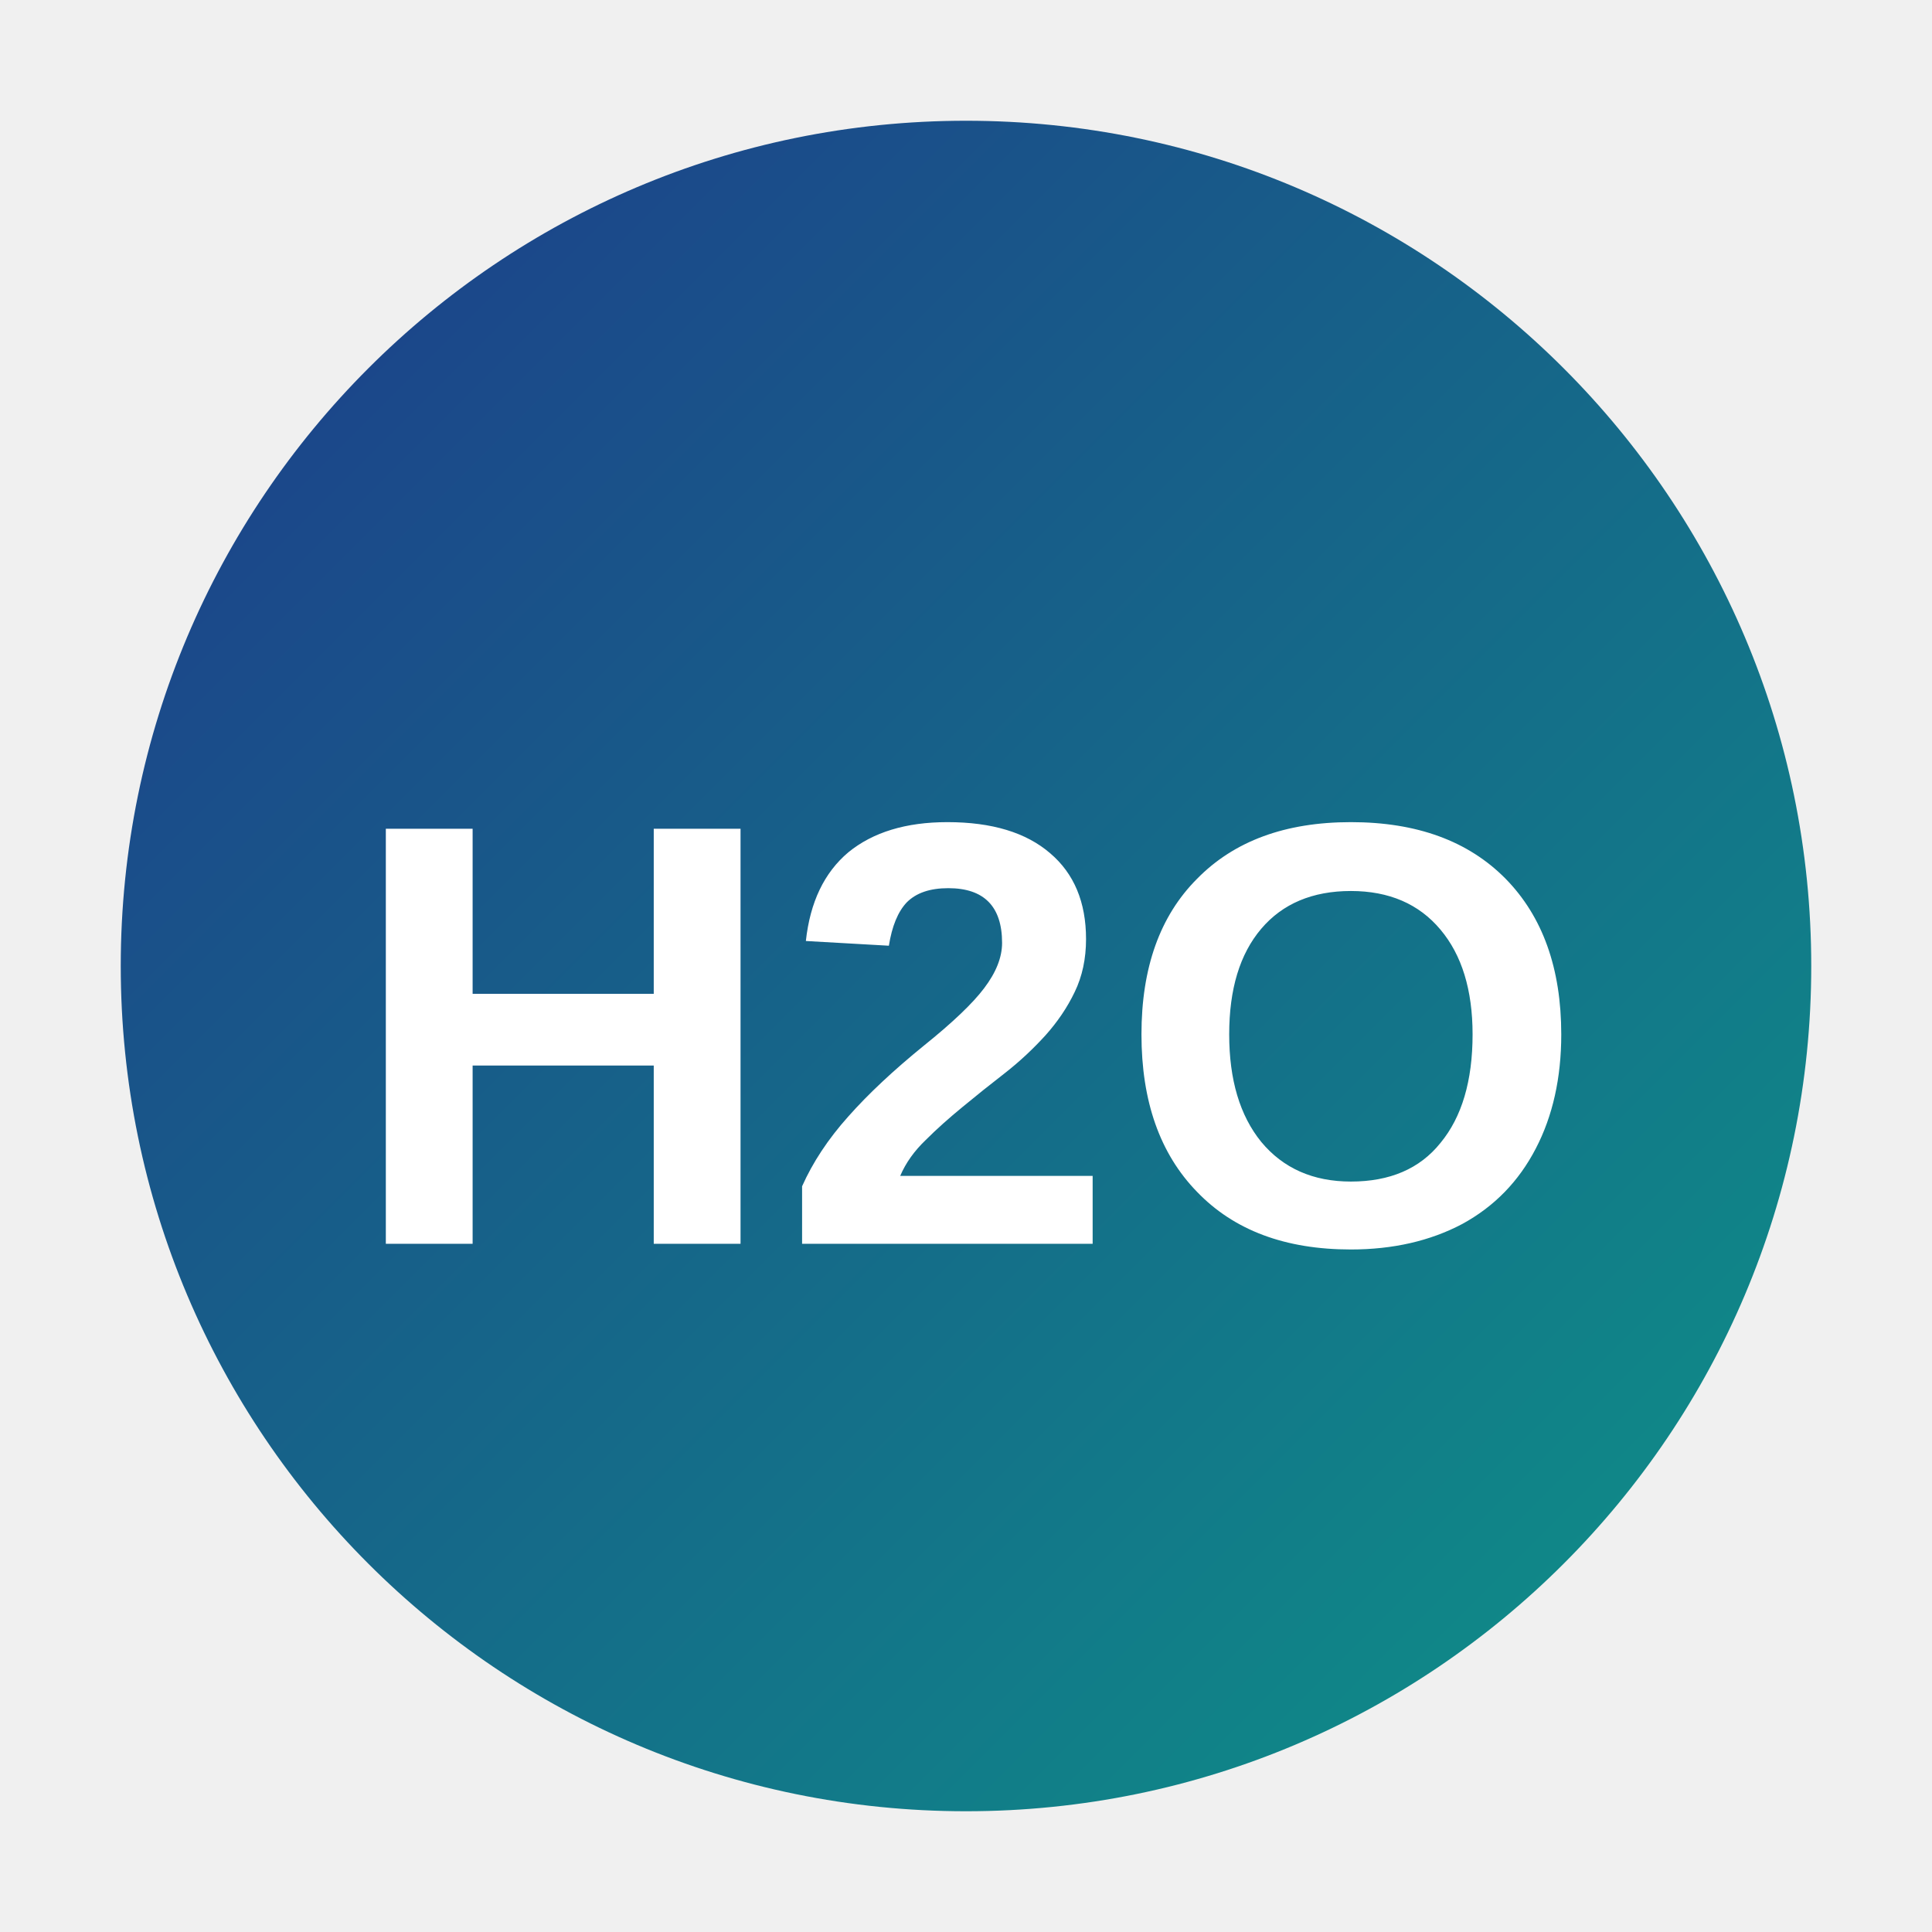
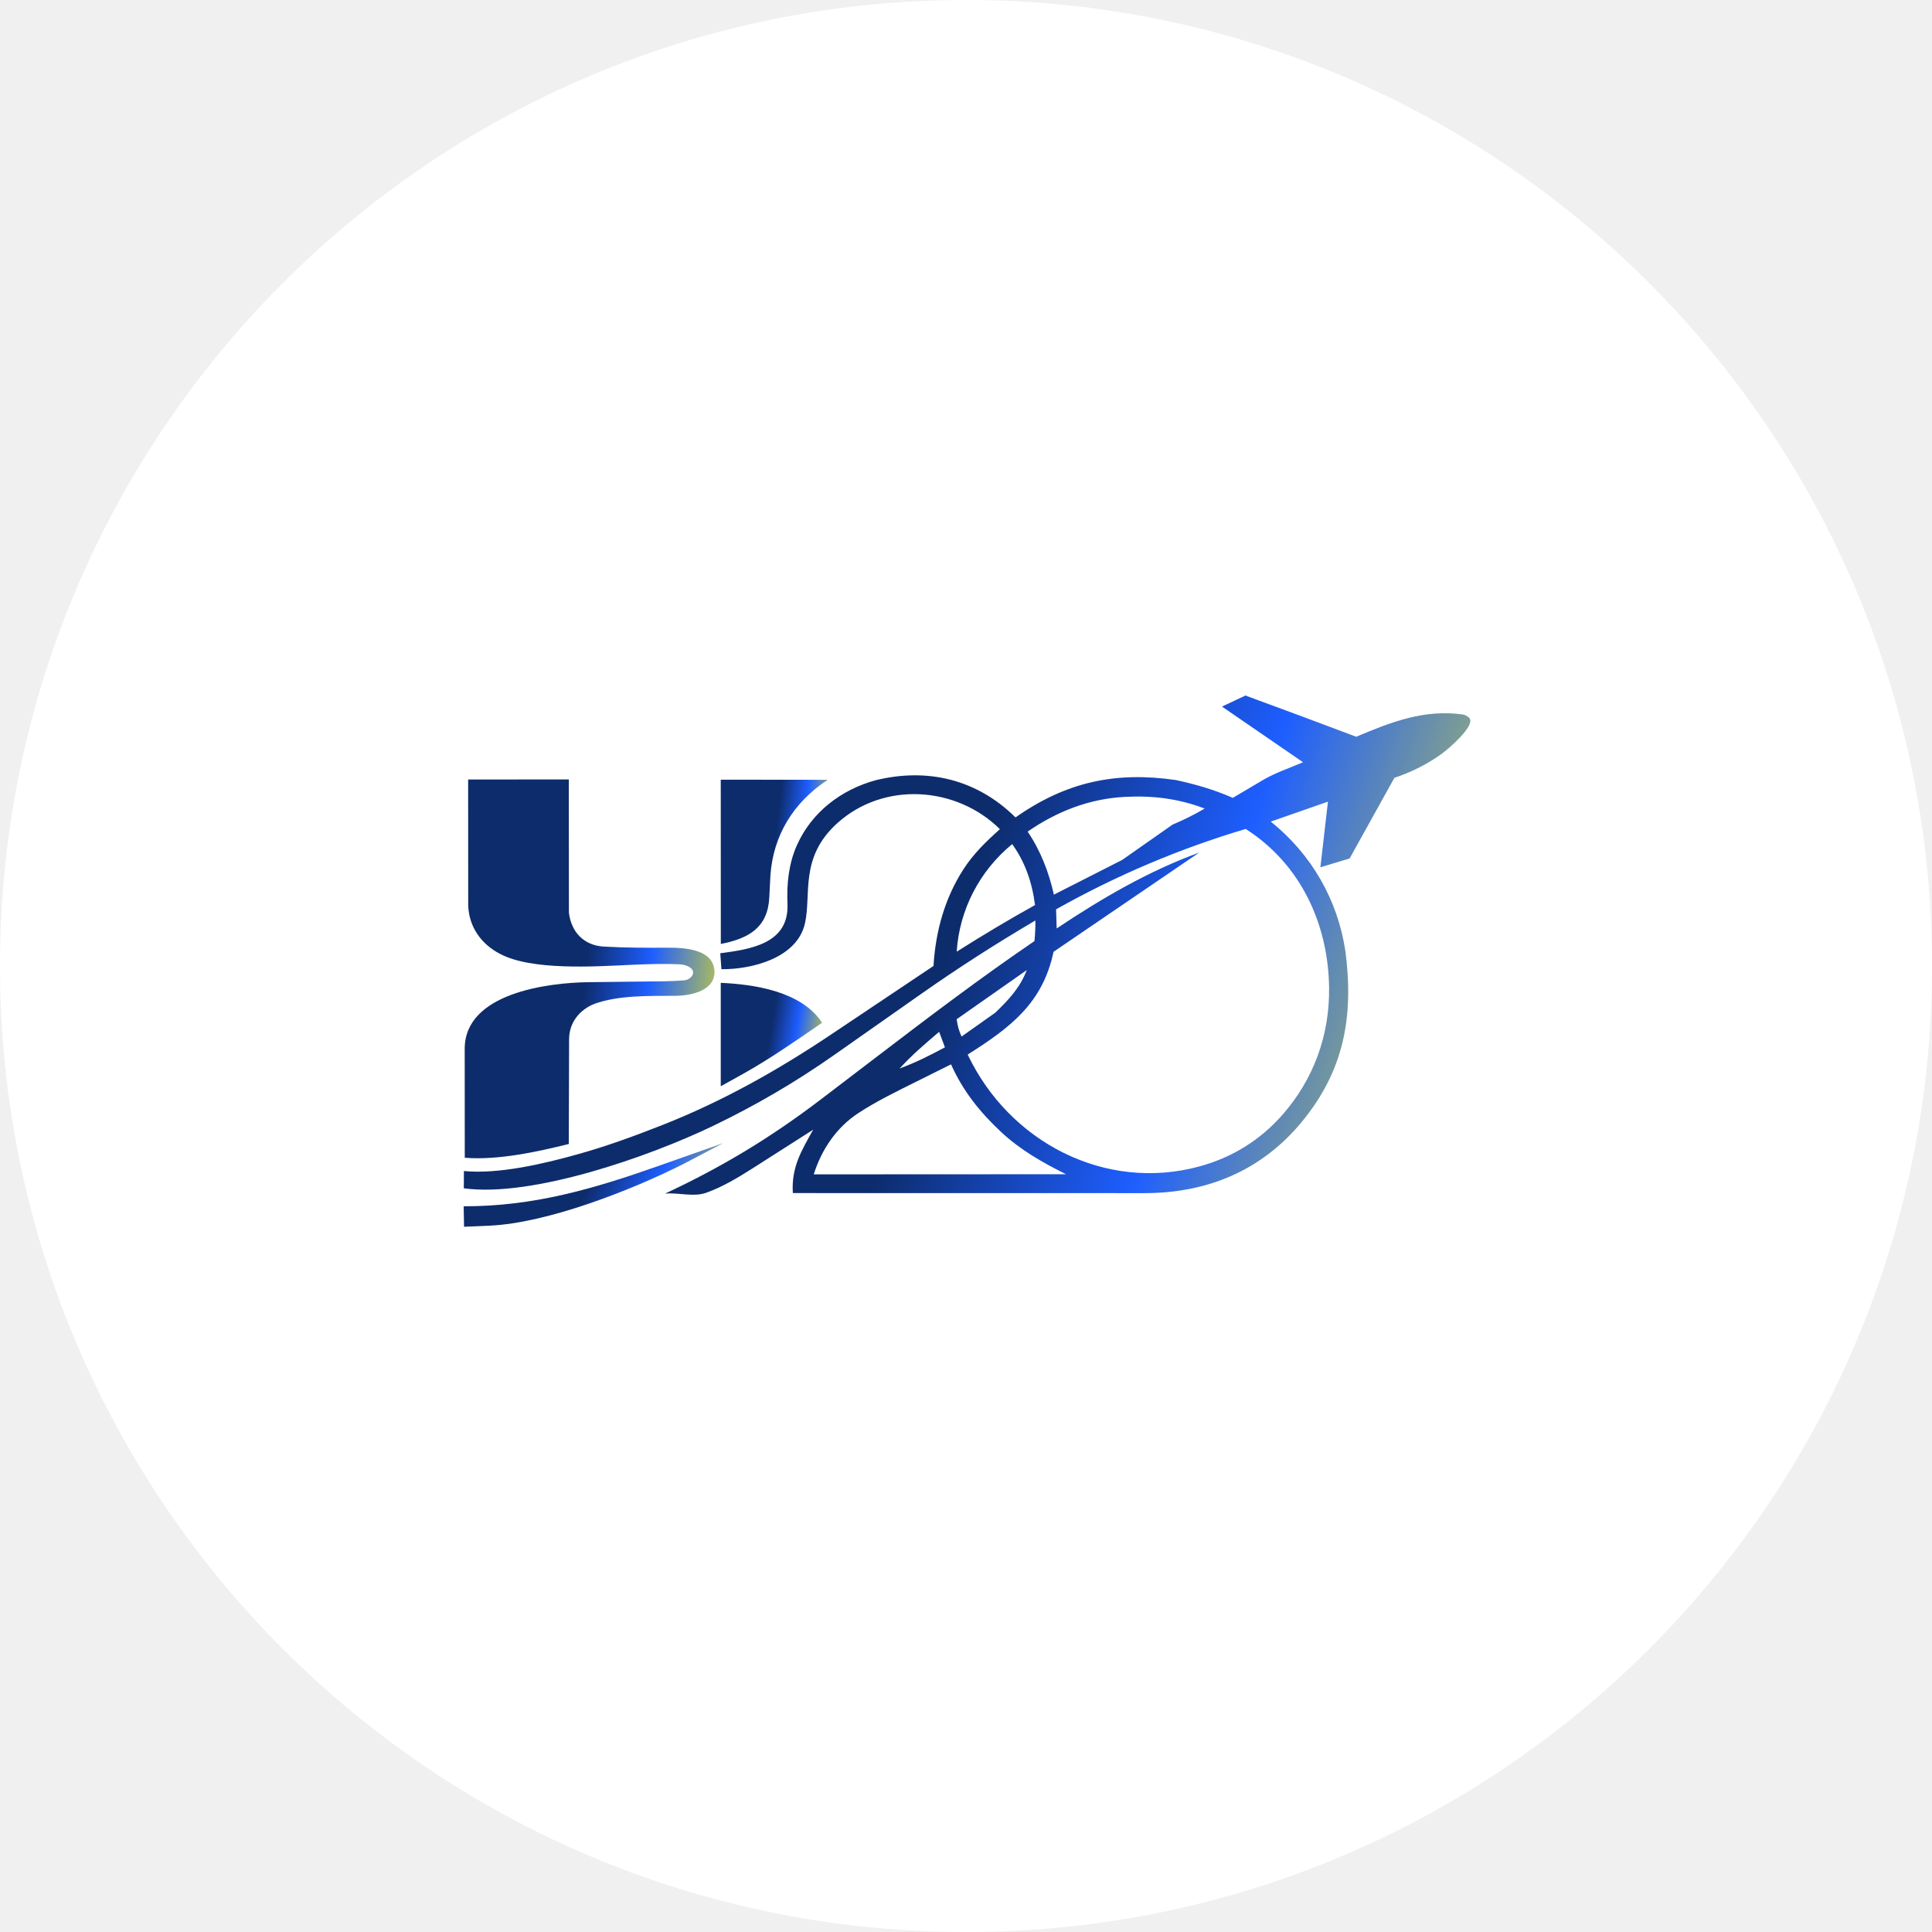
- <svg xmlns="http://www.w3.org/2000/svg" viewBox="0 0 32 32">
+ <svg xmlns="http://www.w3.org/2000/svg" width="32" height="32" viewBox="0 0 32 32" fill="none">
+   <rect width="32" height="32" rx="16" fill="white" />
+   <path d="M11.795 18.656C10.749 19.157 8.815 19.837 7.682 19.682L7.684 19.396C8.261 19.452 9.015 19.274 9.574 19.117C10.056 18.982 10.506 18.817 10.971 18.634C11.966 18.242 12.88 17.728 13.768 17.133L15.462 15.999C15.495 15.432 15.647 14.88 15.955 14.402C16.119 14.146 16.324 13.947 16.561 13.733C15.84 13.02 14.641 12.94 13.872 13.631C13.235 14.203 13.443 14.814 13.332 15.296C13.203 15.865 12.459 16.058 11.949 16.053L11.93 15.789C12.426 15.723 13.07 15.633 13.043 14.973C13.029 14.638 13.063 14.303 13.201 13.996C13.444 13.453 13.93 13.081 14.5 12.924C15.357 12.713 16.179 12.905 16.82 13.539C17.654 12.954 18.469 12.774 19.477 12.92C19.803 12.991 20.107 13.078 20.419 13.215L20.92 12.919C21.126 12.798 21.348 12.726 21.582 12.625L20.24 11.703L20.628 11.52L21.616 11.885L22.463 12.203C23.05 11.955 23.589 11.746 24.23 11.834C24.27 11.84 24.332 11.876 24.346 11.905C24.415 12.041 23.994 12.402 23.872 12.491C23.632 12.662 23.384 12.785 23.095 12.884L22.354 14.219L21.87 14.365L21.995 13.278L21.048 13.608C21.724 14.151 22.156 14.904 22.284 15.754C22.426 16.842 22.26 17.743 21.551 18.595C20.89 19.389 19.996 19.762 18.958 19.762L13.132 19.761C13.105 19.335 13.273 19.062 13.469 18.711L12.474 19.346C12.23 19.502 11.969 19.659 11.697 19.756C11.489 19.831 11.242 19.75 11.015 19.77C11.959 19.33 12.775 18.837 13.61 18.199L14.533 17.495C15.392 16.839 16.238 16.198 17.134 15.587C17.145 15.467 17.151 15.366 17.149 15.246C16.483 15.638 15.87 16.032 15.252 16.466L13.812 17.477C13.171 17.927 12.512 18.312 11.795 18.656V18.656ZM18.587 14.243L19.42 13.659C19.606 13.579 19.774 13.498 19.953 13.392C19.523 13.228 19.093 13.174 18.632 13.199C18.051 13.228 17.51 13.436 17.021 13.774C17.238 14.095 17.372 14.447 17.456 14.818L18.587 14.243V14.243ZM16.028 17.467C16.718 18.919 18.307 19.744 19.865 19.32C20.403 19.174 20.867 18.888 21.234 18.473C21.755 17.884 22.025 17.148 22.014 16.357C21.999 15.292 21.535 14.306 20.633 13.73C19.53 14.058 18.49 14.501 17.492 15.061L17.502 15.378C18.257 14.874 19.027 14.426 19.863 14.121L17.45 15.765C17.27 16.613 16.745 17.013 16.028 17.467H16.028ZM17.143 14.99C17.095 14.614 16.979 14.279 16.765 13.981C16.225 14.425 15.891 15.065 15.846 15.763C16.288 15.483 16.701 15.237 17.144 14.99H17.143ZM15.927 17.168L16.484 16.774C16.698 16.569 16.897 16.36 17.006 16.068L15.845 16.882C15.862 16.994 15.882 17.073 15.927 17.168ZM15.651 17.347L15.555 17.09C15.309 17.301 15.106 17.472 14.9 17.698C15.178 17.595 15.404 17.479 15.651 17.347H15.651ZM13.478 19.451L17.657 19.449C17.258 19.25 16.897 19.045 16.576 18.744C16.232 18.422 15.95 18.072 15.752 17.629L15.174 17.917C14.846 18.081 14.524 18.235 14.216 18.437C13.859 18.67 13.61 19.034 13.478 19.451H13.478Z" fill="url(#paint0_linear_7288_149)" />
+   <path d="M7.698 19.177L7.697 17.372C7.697 16.45 9.069 16.276 9.75 16.268L10.672 16.257C10.9 16.254 11.116 16.257 11.339 16.237C11.412 16.23 11.506 16.157 11.473 16.073C11.451 16.016 11.341 15.976 11.27 15.973C10.993 15.959 10.731 15.968 10.451 15.981C9.842 16.009 8.797 16.078 8.276 15.796C7.966 15.633 7.767 15.35 7.755 14.996L7.754 12.911L9.421 12.91L9.423 15.117C9.463 15.441 9.67 15.656 9.994 15.678C10.352 15.698 10.704 15.699 11.067 15.697C11.351 15.695 11.816 15.726 11.834 16.083C11.85 16.405 11.455 16.493 11.177 16.494C10.742 16.496 10.245 16.483 9.845 16.627C9.6 16.725 9.426 16.936 9.426 17.215L9.421 18.948C8.911 19.075 8.246 19.221 7.699 19.176L7.698 19.177Z" fill="url(#paint1_linear_7288_149)" />
+   <path d="M12.742 14.865C12.717 15.364 12.402 15.544 11.939 15.635L11.938 12.914L13.71 12.916C13.139 13.29 12.808 13.839 12.761 14.494L12.742 14.865Z" fill="url(#paint2_linear_7288_149)" />
+   <path d="M13.617 16.94C13.172 17.244 12.757 17.536 12.303 17.789L11.938 17.992L11.938 16.279C12.484 16.303 13.274 16.416 13.617 16.94V16.94Z" fill="url(#paint3_linear_7288_149)" />
+   <path d="M7.686 20.319L7.68 19.98C8.84 19.982 9.83 19.692 10.92 19.307L11.977 18.934L11.314 19.282C10.448 19.718 9.066 20.258 8.106 20.301L7.686 20.319H7.686Z" fill="url(#paint4_linear_7288_149)" />
  <defs>
-     <linearGradient id="grad" x1="0%" y1="0%" x2="100%" y2="100%">
-       <stop offset="0%" style="stop-color:#1e3a8a;stop-opacity:1" />
-       <stop offset="100%" style="stop-color:#0d9488;stop-opacity:1" />
+     <linearGradient id="paint0_linear_7288_149" x1="23.64" y1="19.178" x2="13.363" y2="15.763" gradientUnits="userSpaceOnUse">
+       <stop offset="0.018" stop-color="#ACBC5E" />
+       <stop offset="0.415" stop-color="#1E5EFF" />
+       <stop offset="0.794" stop-color="#0D2C6C" />
+     </linearGradient>
+     <linearGradient id="paint1_linear_7288_149" x1="11.657" y1="18.721" x2="8.859" y2="18.417" gradientUnits="userSpaceOnUse">
+       <stop offset="0.018" stop-color="#ACBC5E" />
+       <stop offset="0.415" stop-color="#1E5EFF" />
+       <stop offset="0.794" stop-color="#0D2C6C" />
+     </linearGradient>
+     <linearGradient id="paint2_linear_7288_149" x1="13.633" y1="15.434" x2="12.435" y2="15.305" gradientUnits="userSpaceOnUse">
+       <stop offset="0.018" stop-color="#ACBC5E" />
+       <stop offset="0.415" stop-color="#1E5EFF" />
+       <stop offset="0.794" stop-color="#0D2C6C" />
+     </linearGradient>
+     <linearGradient id="paint3_linear_7288_149" x1="13.545" y1="17.865" x2="12.425" y2="17.684" gradientUnits="userSpaceOnUse">
+       <stop offset="0.018" stop-color="#ACBC5E" />
+       <stop offset="0.415" stop-color="#1E5EFF" />
+       <stop offset="0.794" stop-color="#0D2C6C" />
+     </linearGradient>
+     <linearGradient id="paint4_linear_7288_149" x1="11.793" y1="20.217" x2="9.461" y2="19.025" gradientUnits="userSpaceOnUse">
+       <stop offset="0.018" stop-color="#ACBC5E" />
+       <stop offset="0.415" stop-color="#1E5EFF" />
+       <stop offset="0.794" stop-color="#0D2C6C" />
    </linearGradient>
  </defs>
-   <circle cx="16" cy="16" r="14" fill="url(#grad)" />
-   <text x="50%" y="55%" text-anchor="middle" fill="white" font-family="Arial, sans-serif" font-size="10" font-weight="bold" dy=".3em">H2O</text>
</svg>
